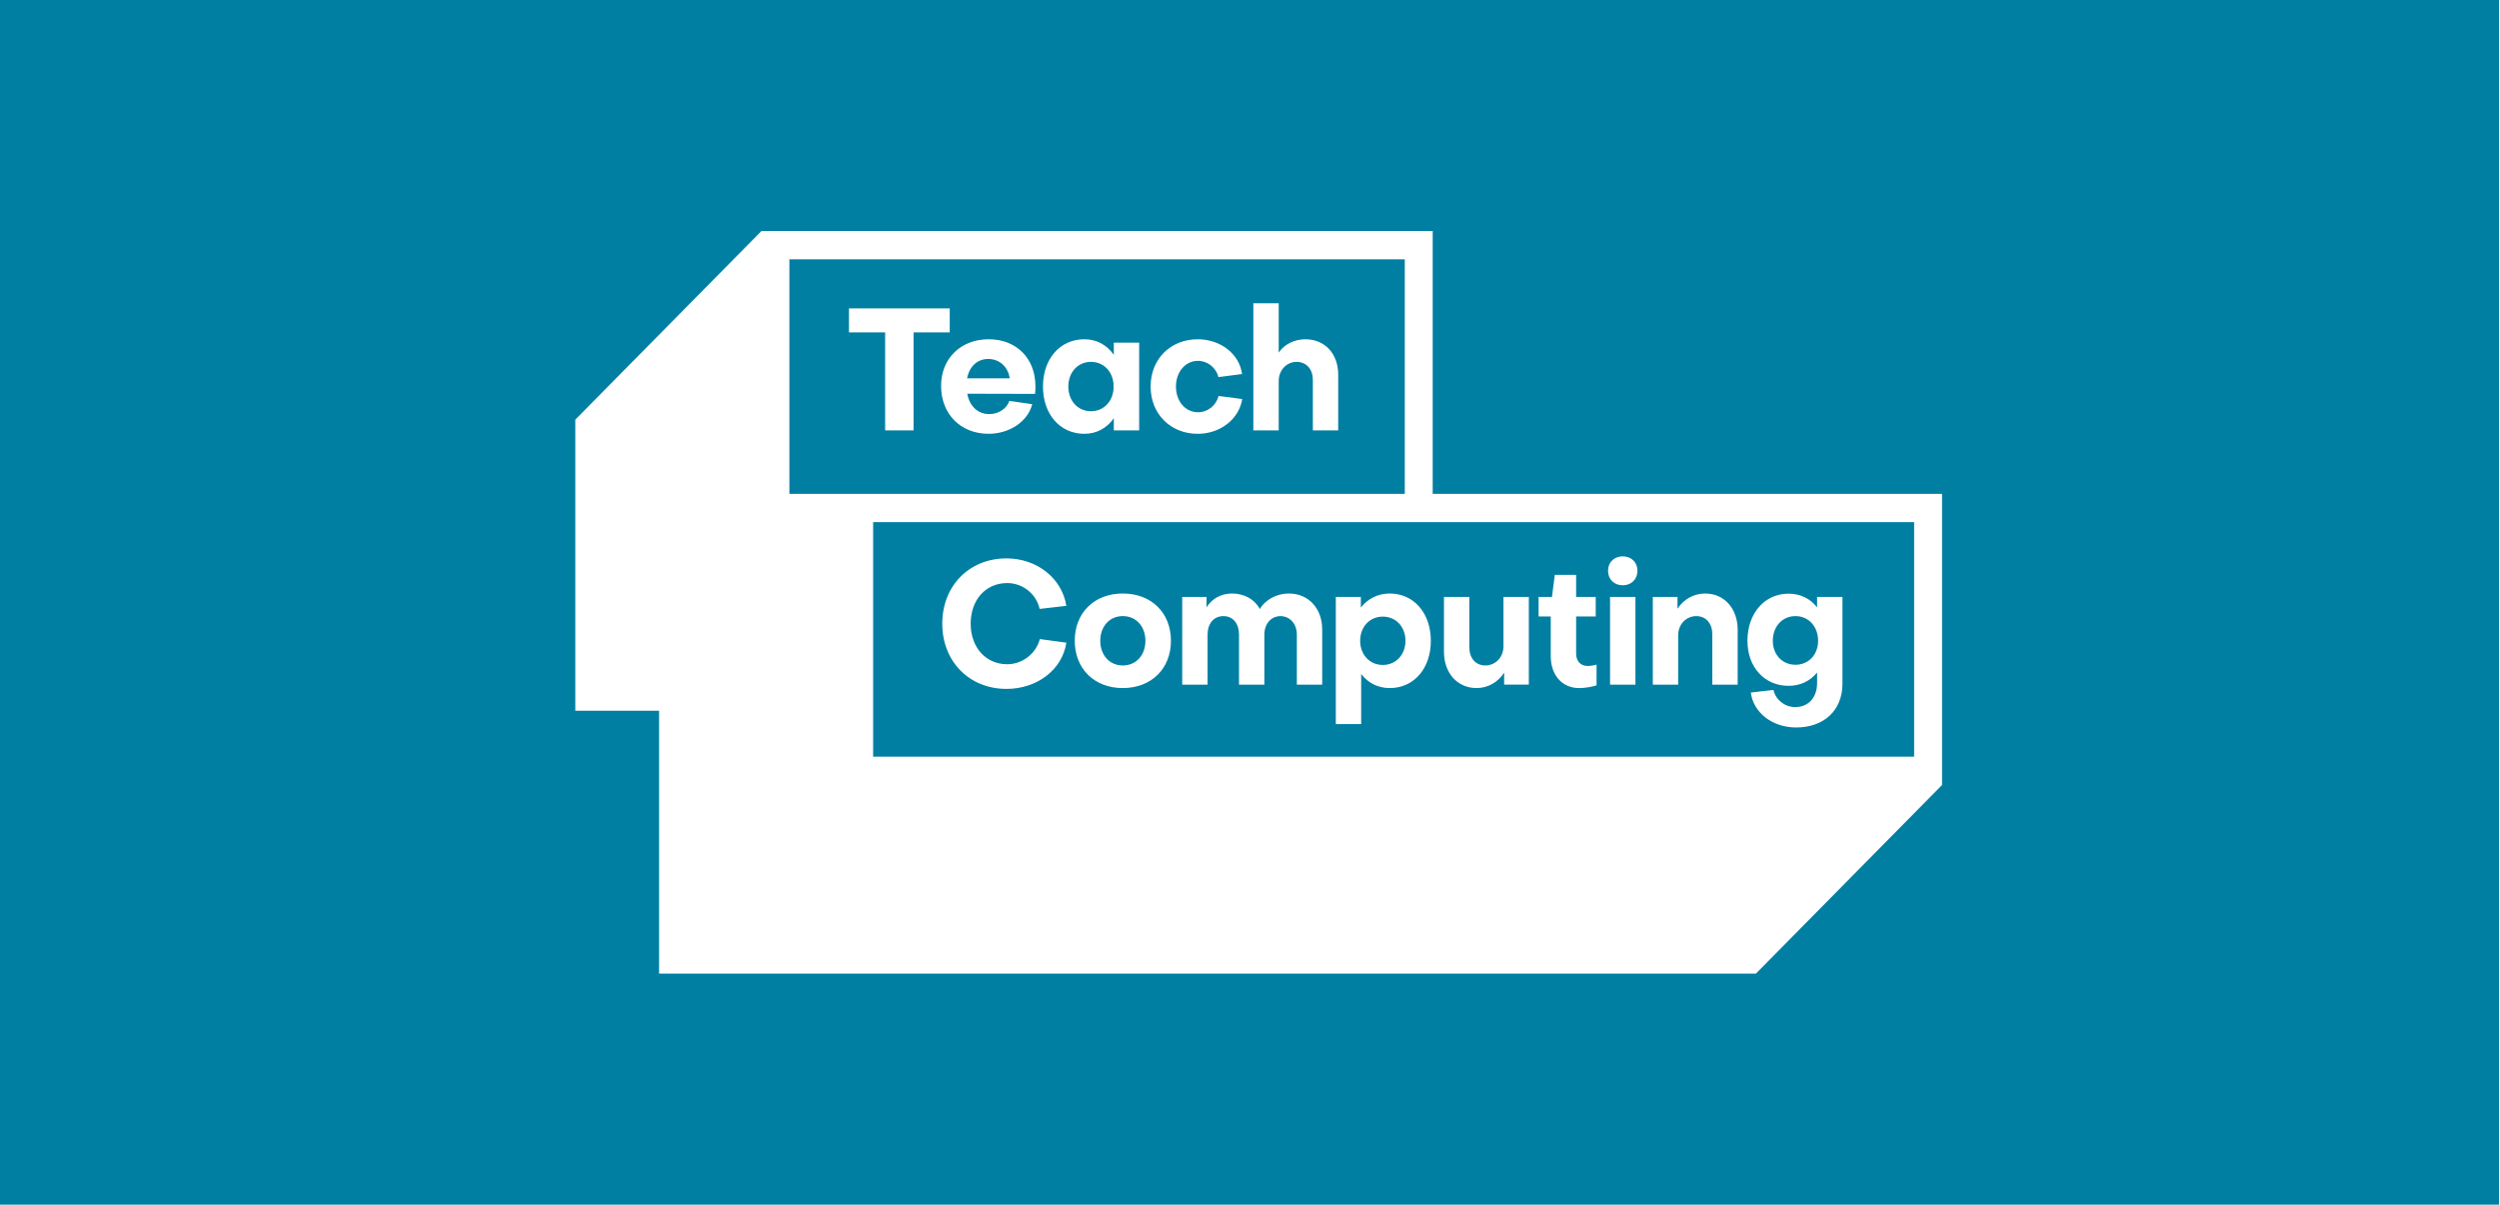
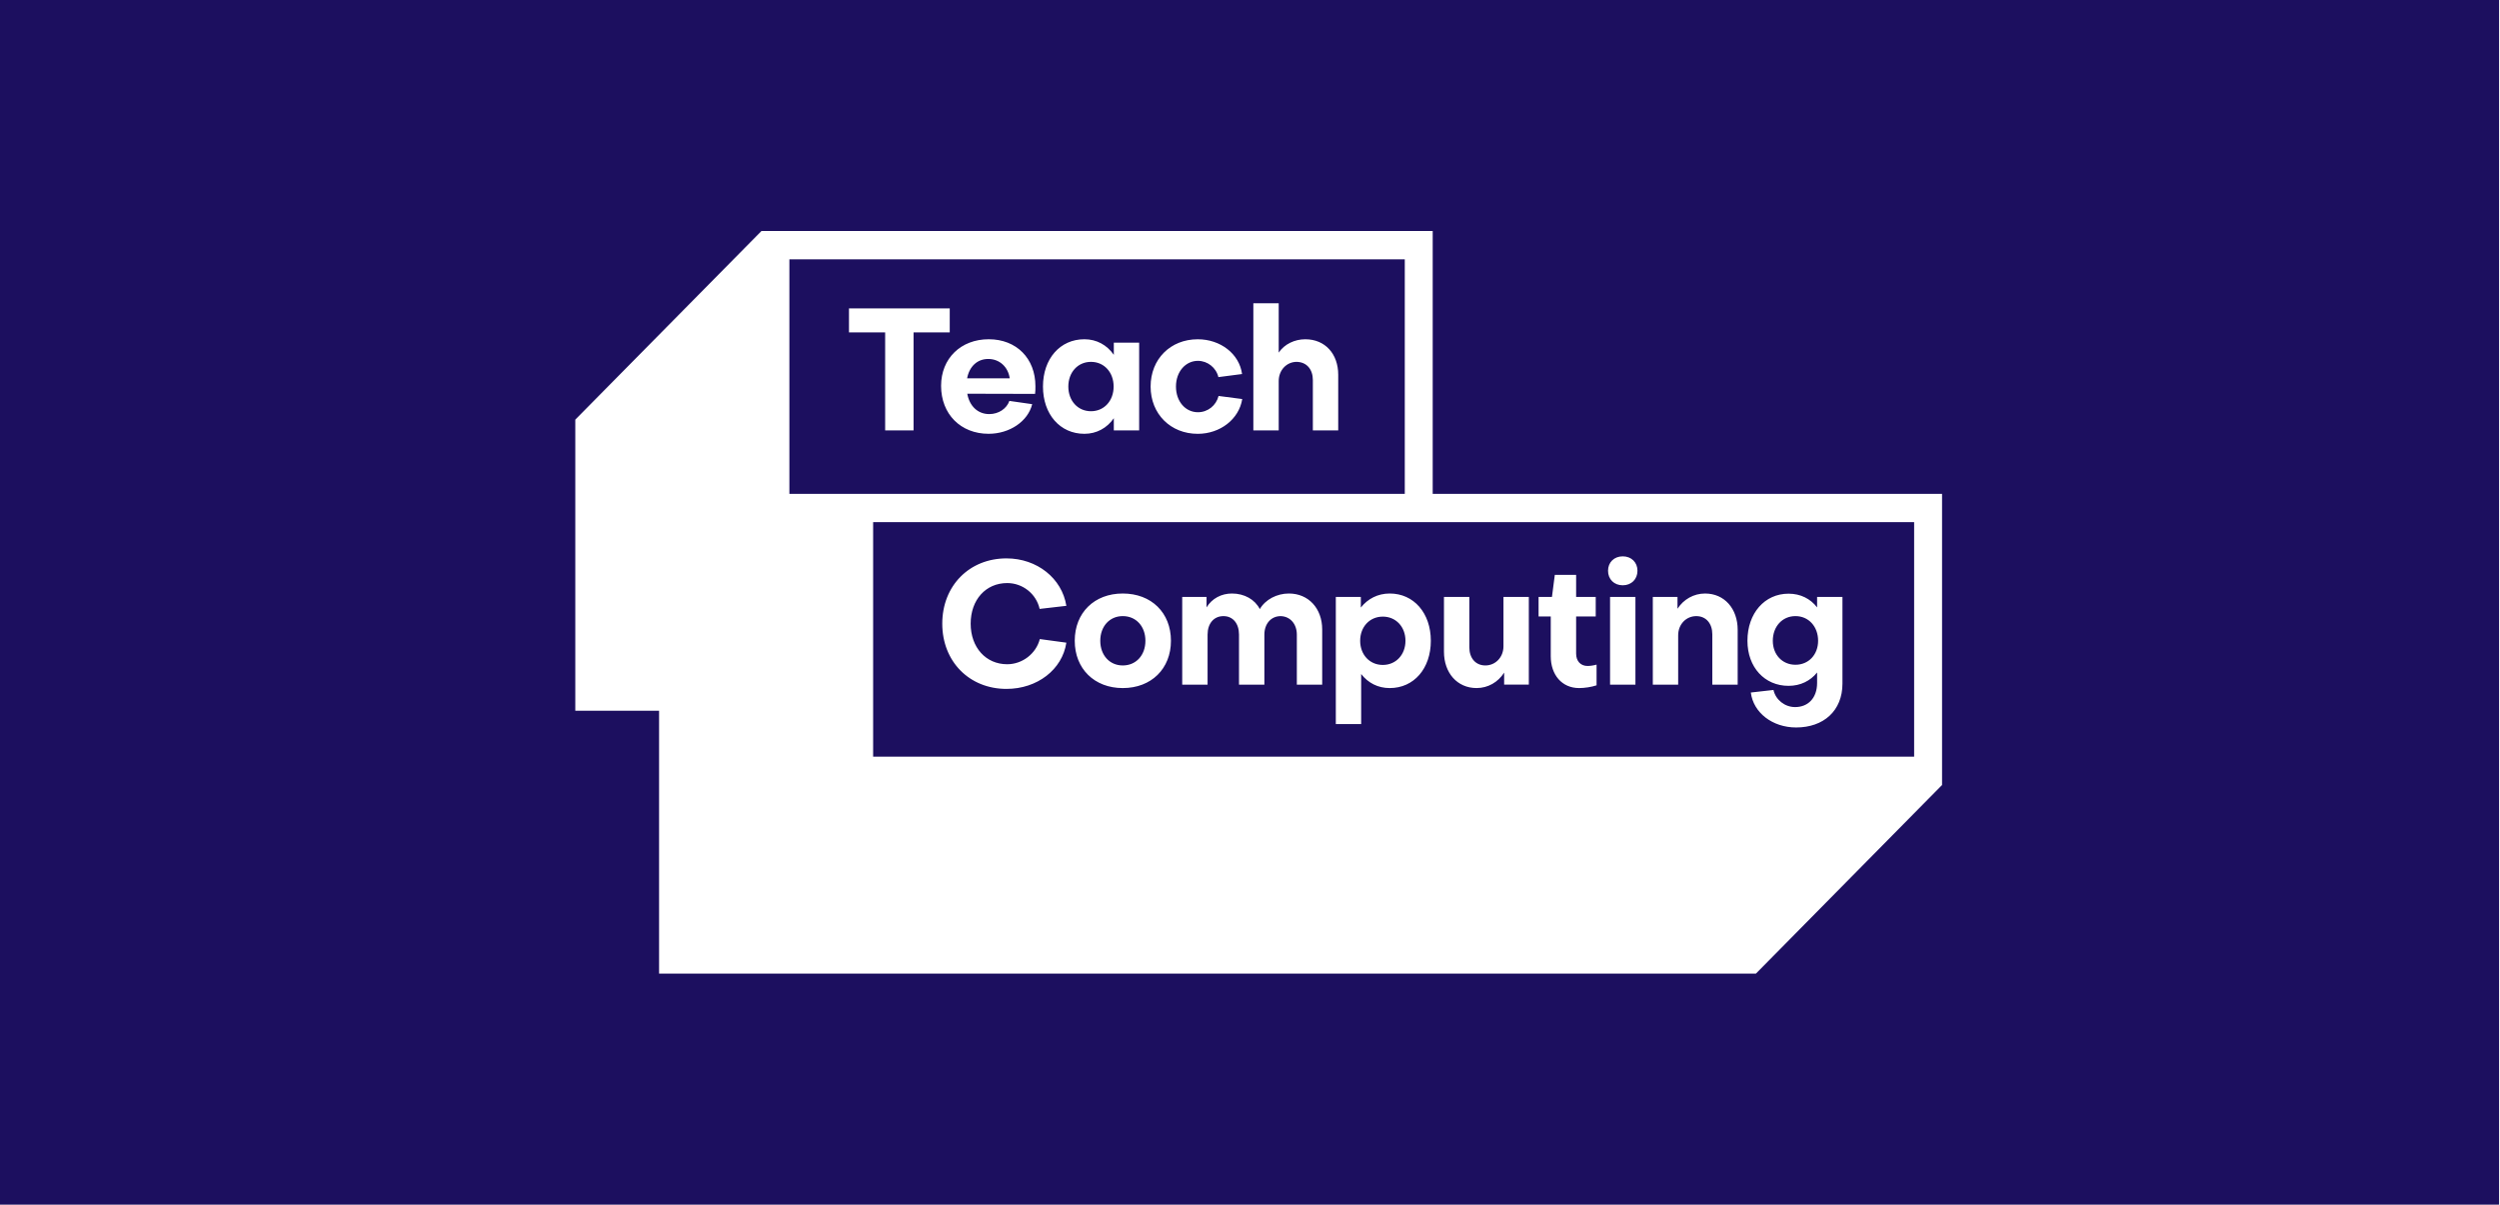
<svg xmlns="http://www.w3.org/2000/svg" width="303" height="146" viewBox="0 0 303 146" fill="none">
-   <rect width="303" height="146" fill="#007FA2" />
+   <rect width="303" height="146" fill="#1C0F5F" />
  <path fill-rule="evenodd" clip-rule="evenodd" d="M69.754 50.861L92.325 28H173.713V59.856H235.471V95.141L212.903 118H79.912V86.144H69.754V50.861ZM170.328 59.856H95.712V31.43H170.328V59.856ZM173.713 63.286H105.866V91.711H232.086V63.286H173.713ZM102.937 40.286H107.324V52.161H110.768V40.286H115.154V37.38H102.937V40.286ZM122.427 45.853C122.243 44.502 121.217 43.507 119.823 43.507C118.47 43.507 117.528 44.44 117.26 45.853H122.427ZM119.883 41.117C123.245 41.117 125.543 43.442 125.543 46.805C125.543 47.076 125.543 47.512 125.501 47.739L117.281 47.719C117.547 49.214 118.553 50.188 119.945 50.188C121.093 50.188 122.057 49.525 122.386 48.591L125.152 48.985C124.64 51.062 122.426 52.576 119.865 52.576C116.481 52.576 114.105 50.188 114.105 46.764C114.105 43.442 116.503 41.117 119.883 41.117ZM135.026 46.849C135.026 45.125 133.878 43.859 132.28 43.859C130.681 43.859 129.533 45.125 129.533 46.849C129.533 48.574 130.681 49.84 132.28 49.84C133.878 49.84 135.026 48.574 135.026 46.849ZM135.048 41.534H138.121V52.162H135.048V50.69C134.227 51.871 132.976 52.578 131.48 52.578C128.529 52.578 126.459 50.212 126.459 46.848C126.459 43.483 128.529 41.117 131.48 41.117C132.976 41.117 134.227 41.825 135.048 43.006V41.534ZM150.598 45.334L147.729 45.707C147.462 44.566 146.418 43.735 145.248 43.735C143.752 43.735 142.584 45.043 142.584 46.849C142.584 48.655 143.732 49.963 145.248 49.963C146.458 49.963 147.462 49.132 147.751 47.991L150.62 48.364C150.229 50.814 147.935 52.58 145.229 52.58C141.928 52.58 139.51 50.171 139.51 46.849C139.51 43.527 141.908 41.12 145.229 41.12C147.975 41.12 150.271 42.884 150.598 45.334ZM155.042 36.759V42.737C155.739 41.701 156.988 41.119 158.26 41.119C160.679 41.119 162.257 42.904 162.257 45.416V52.164H159.182V46.061C159.182 44.773 158.444 43.881 157.215 43.859C156.026 43.859 155.042 44.836 155.042 46.184V52.164H151.967V36.759H155.042ZM126.076 77.455L129.294 77.891C128.801 81.15 125.768 83.495 122.037 83.495C117.528 83.495 114.248 80.175 114.248 75.587C114.248 70.998 117.528 67.676 122.037 67.676C125.728 67.676 128.761 70.086 129.294 73.427L126.054 73.801C125.645 71.973 124.005 70.667 122.119 70.667C119.517 70.667 117.692 72.7 117.692 75.587C117.692 78.472 119.536 80.506 122.119 80.506C123.964 80.506 125.624 79.22 126.076 77.455ZM138.88 77.662C138.88 75.919 137.752 74.672 136.133 74.672C134.535 74.672 133.406 75.919 133.406 77.662C133.406 79.406 134.535 80.653 136.133 80.653C137.752 80.653 138.88 79.406 138.88 77.662ZM141.975 77.663C141.975 81.047 139.597 83.394 136.133 83.394C132.69 83.394 130.312 81.047 130.312 77.663C130.312 74.258 132.69 71.933 136.133 71.933C139.597 71.933 141.975 74.258 141.975 77.663ZM143.342 82.978V72.348H146.293V73.614C146.95 72.534 148.098 71.933 149.368 71.933C150.885 71.933 152.156 72.66 152.75 73.822C153.426 72.66 154.82 71.933 156.275 71.933C158.653 71.933 160.314 73.739 160.314 76.293V82.978H157.24V76.916C157.24 75.65 156.461 74.714 155.291 74.674C154.103 74.674 153.304 75.609 153.304 76.916V82.978H150.228V76.916C150.228 75.565 149.49 74.674 148.342 74.674C147.175 74.674 146.417 75.565 146.417 76.916V82.978H143.342ZM170.411 77.662C170.411 75.959 169.243 74.734 167.664 74.734C166.065 74.734 164.917 75.981 164.917 77.662C164.917 79.343 166.065 80.59 167.664 80.59C169.263 80.59 170.411 79.343 170.411 77.662ZM168.504 83.394C167.069 83.394 165.881 82.771 165.04 81.691V87.753H161.966V72.349H164.999V73.635C165.839 72.578 167.049 71.933 168.504 71.933C171.415 71.933 173.486 74.299 173.486 77.663C173.486 81.028 171.435 83.394 168.504 83.394ZM182.375 82.977V81.523C181.638 82.686 180.408 83.392 179.034 83.392C176.677 83.392 175.079 81.545 175.079 78.991V72.347H178.154V78.451C178.154 79.738 178.891 80.652 180.101 80.652C181.31 80.652 182.293 79.675 182.293 78.326V72.347H185.368V82.977H182.375ZM188.027 74.715H186.551V72.349H188.172L188.519 69.67H191.103V72.349H193.479V74.715H191.103V79.222C191.103 80.114 191.636 80.716 192.495 80.716C192.784 80.716 193.233 80.654 193.582 80.551V83.061C192.947 83.27 192.127 83.394 191.47 83.394C189.38 83.394 188.027 81.795 188.027 79.533V74.715ZM195.218 82.98H198.293V72.35H195.218V82.98ZM194.973 69.172C194.973 68.155 195.711 67.429 196.756 67.429C197.802 67.429 198.54 68.155 198.54 69.172C198.54 70.209 197.802 70.937 196.756 70.937C195.711 70.937 194.973 70.209 194.973 69.172ZM203.394 72.349V73.78C204.133 72.64 205.361 71.934 206.735 71.934C209.092 71.934 210.691 73.78 210.691 76.334V82.978H207.615V76.874C207.615 75.588 206.878 74.674 205.668 74.674C204.459 74.674 203.476 75.65 203.476 76.999V82.978H200.401V72.349H203.394ZM220.443 77.662C220.443 75.938 219.295 74.672 217.697 74.672C216.098 74.672 214.95 75.938 214.95 77.662C214.95 79.343 216.098 80.568 217.697 80.568C219.295 80.568 220.443 79.343 220.443 77.662ZM220.321 82.772V81.506C219.5 82.523 218.312 83.124 216.857 83.124C213.966 83.124 211.875 80.882 211.875 77.664C211.875 74.322 213.966 71.954 216.857 71.954C218.332 71.954 219.52 72.578 220.321 73.616V72.35H223.395V82.853C223.395 86.155 221.099 88.169 217.779 88.169C214.908 88.169 212.592 86.383 212.285 83.934L215.031 83.623C215.298 84.826 216.404 85.698 217.655 85.698C219.214 85.698 220.321 84.618 220.321 82.772Z" fill="white" />
</svg>
